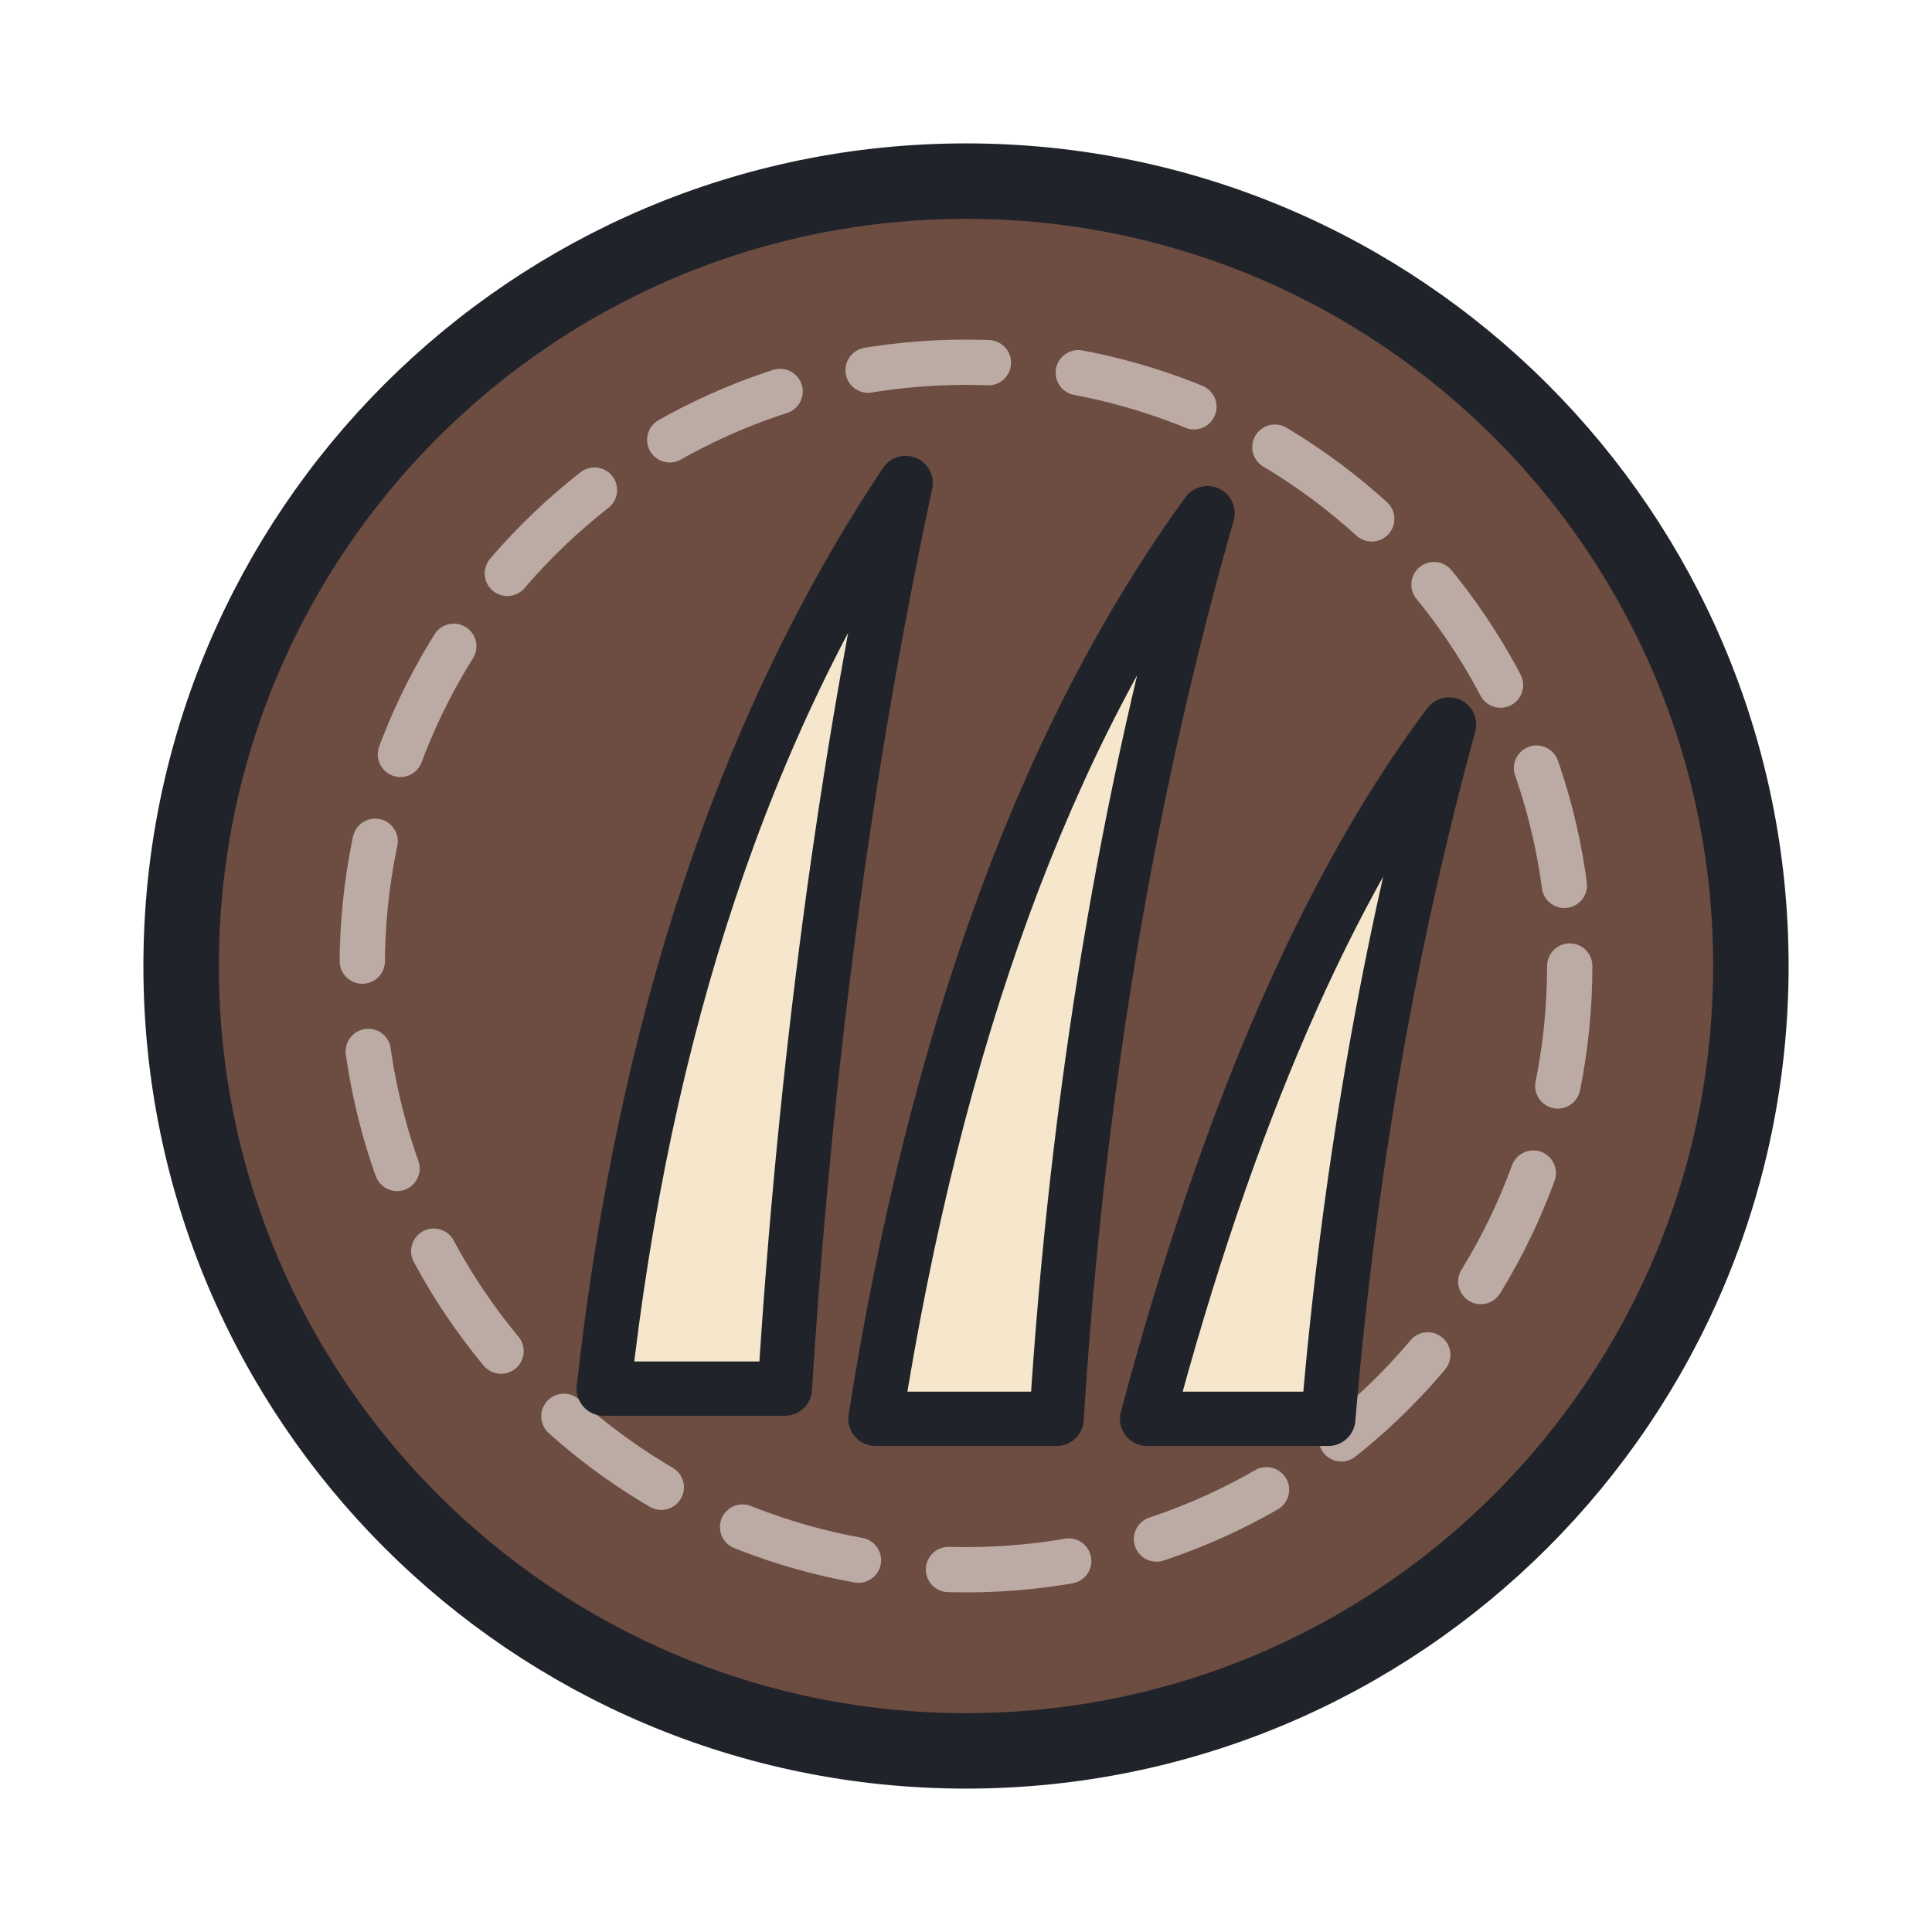
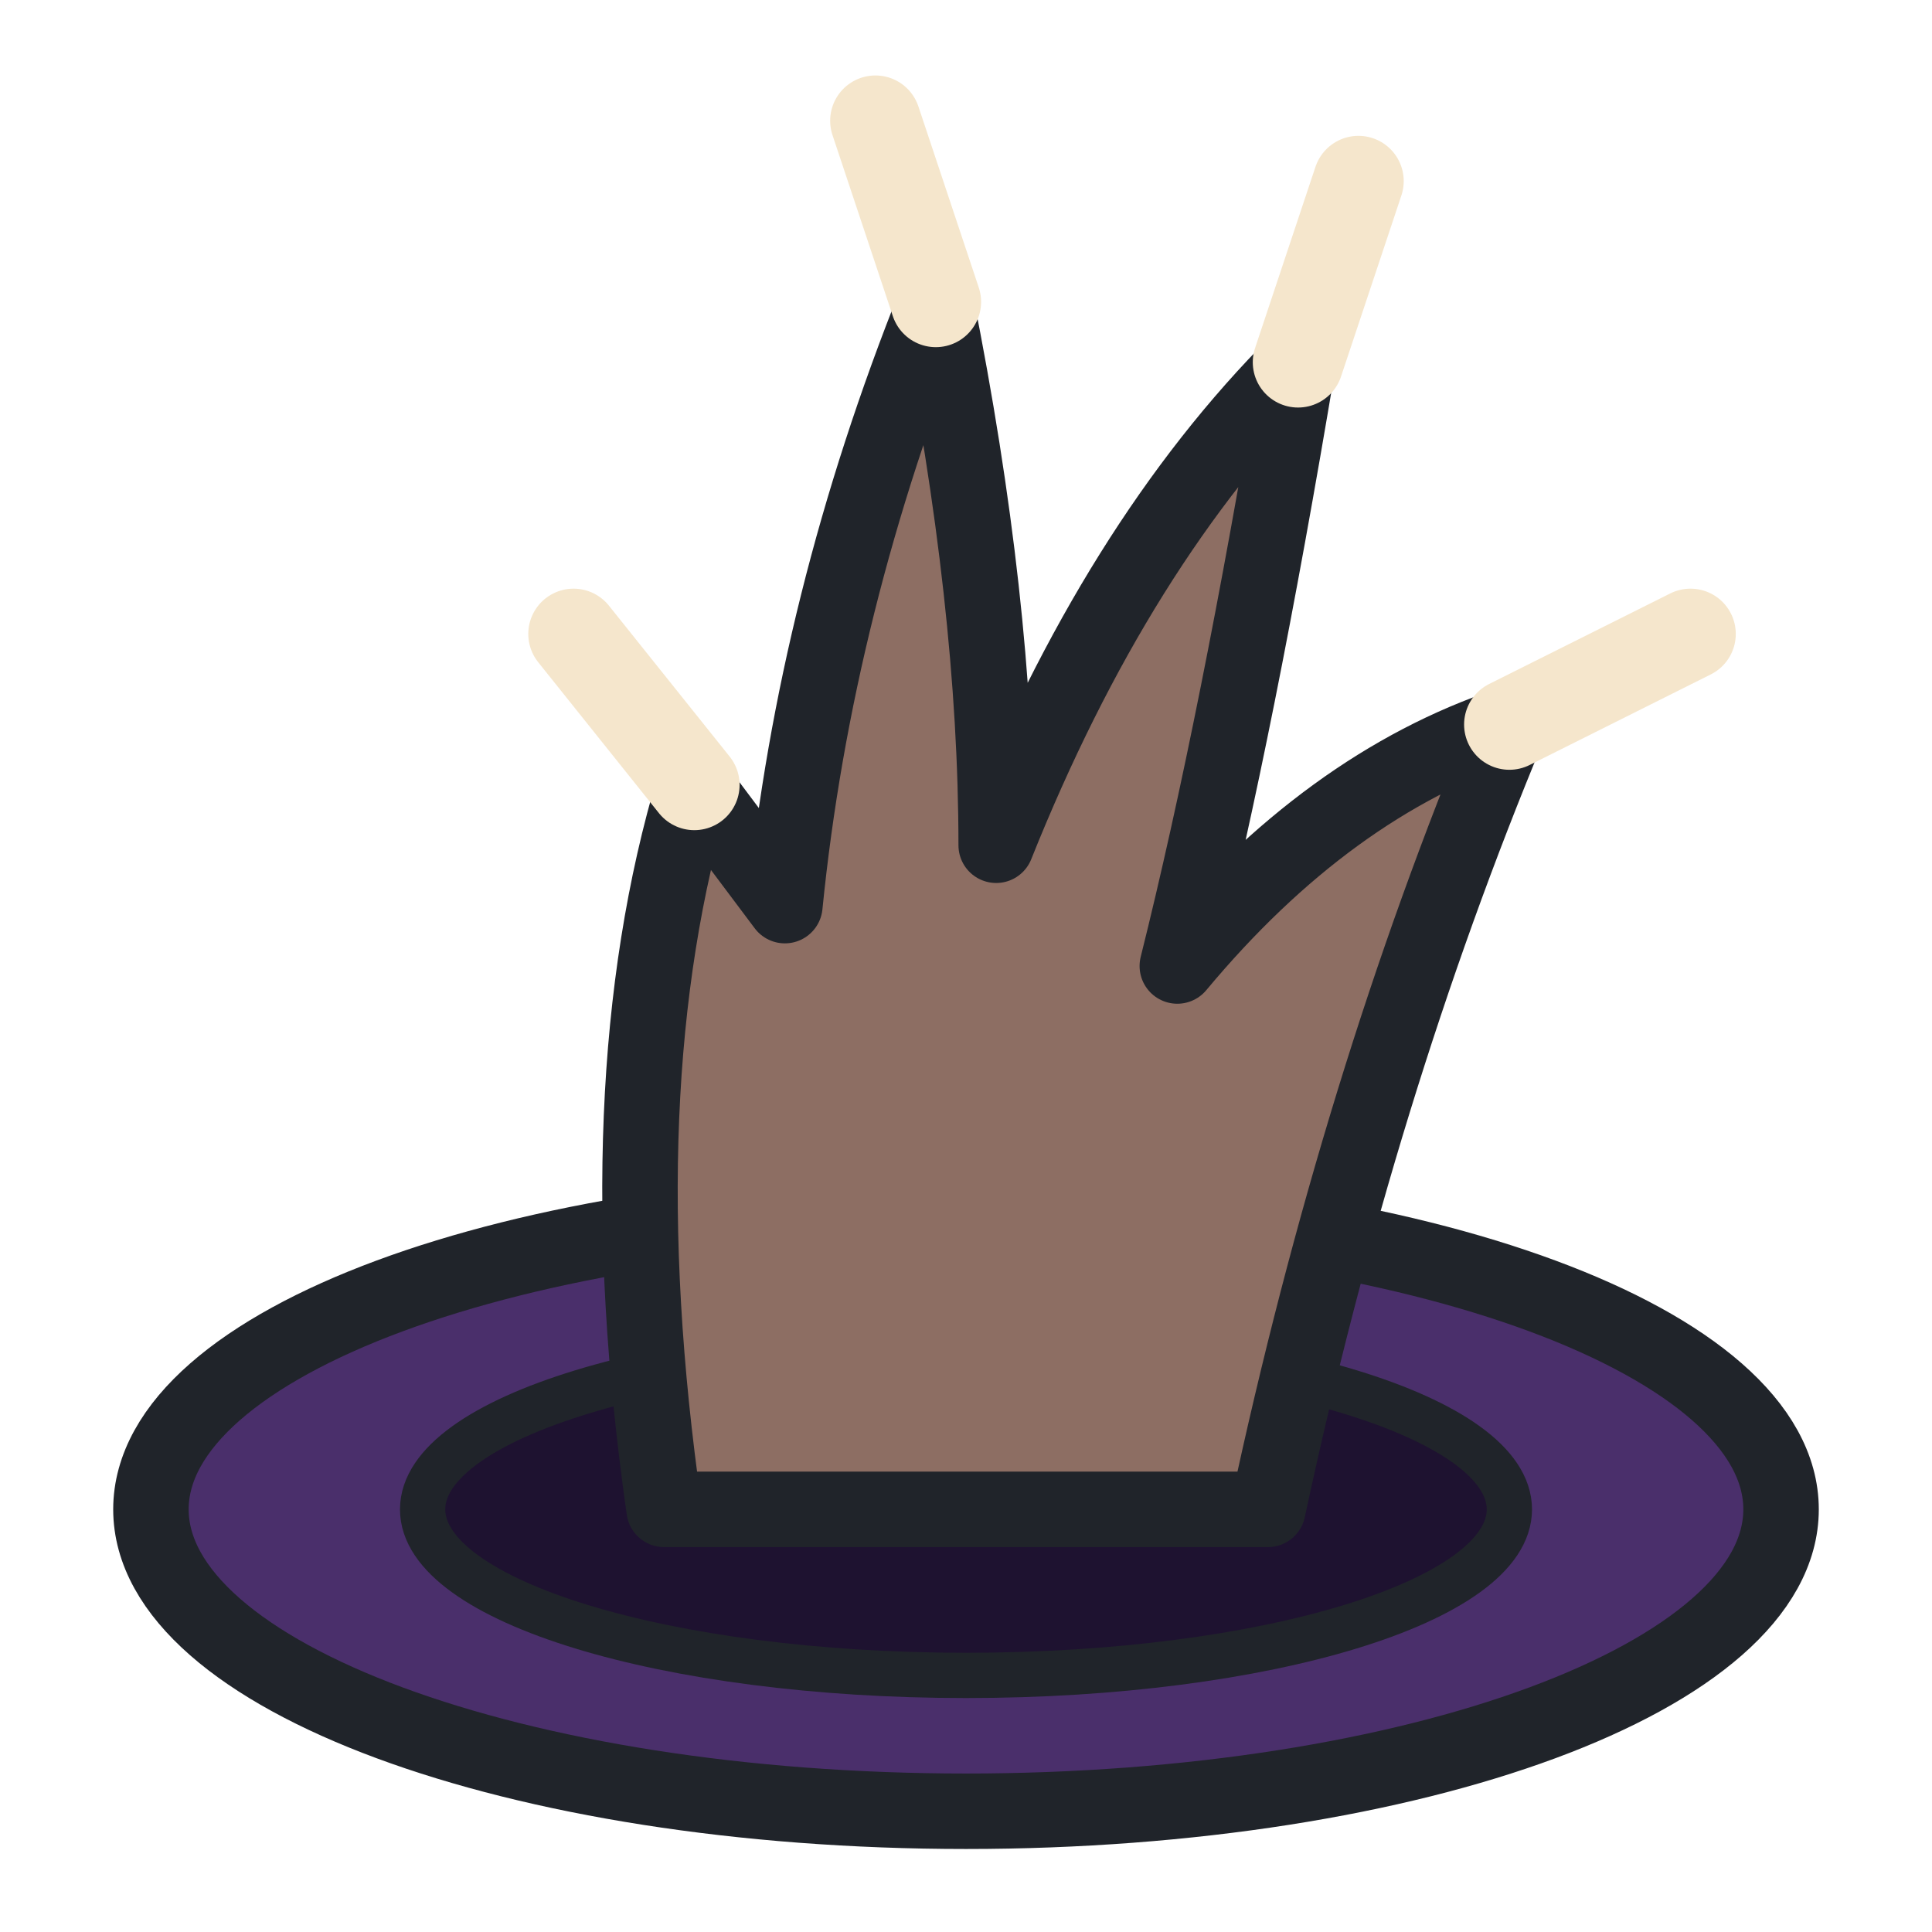
<svg xmlns="http://www.w3.org/2000/svg" viewBox="0 0 64 64" width="64" height="64">
  <g stroke="#20242A" stroke-width="2.5" stroke-linejoin="round" stroke-linecap="round">
-     <circle cx="32" cy="32" r="26" fill="#6D4C41" />
-     <circle cx="32" cy="32" r="20" fill="none" stroke="#BCAAA4" stroke-width="1.5" stroke-dasharray="4 3" />
-     <path d="M20,46 Q22,28 30,16 Q27,30 26,46 Z" fill="#F5E6CC" stroke-width="1.8" />
-     <path d="M29,47 Q32,28 40,17 Q36,31 35,47 Z" fill="#F5E6CC" stroke-width="1.8" />
-     <path d="M38,47 Q42,32 48,24 Q45,35 44,47 Z" fill="#F5E6CC" stroke-width="1.8" />
+     <ellipse cx="32" cy="50" rx="27" ry="10" fill="#4A2F6B" />
+     <ellipse cx="32" cy="50" rx="18" ry="5.5" fill="#1E1230" stroke-width="1.5" />
+     <path d="M22,50 Q20,36 23,26 L26,30 Q27,20 31,10 Q33,20 33,28 Q37,18 43,12 Q41,24 39,32 Q44,26 50,24 Q45,36 42,50 Z" fill="#8D6E63" />
+     <path d="M31,10 L29,4 M43,12 L45,6 M50,24 L56,21 M23,26 L19,21" fill="none" stroke="#F5E6CC" stroke-width="3" />
  </g>
</svg>
